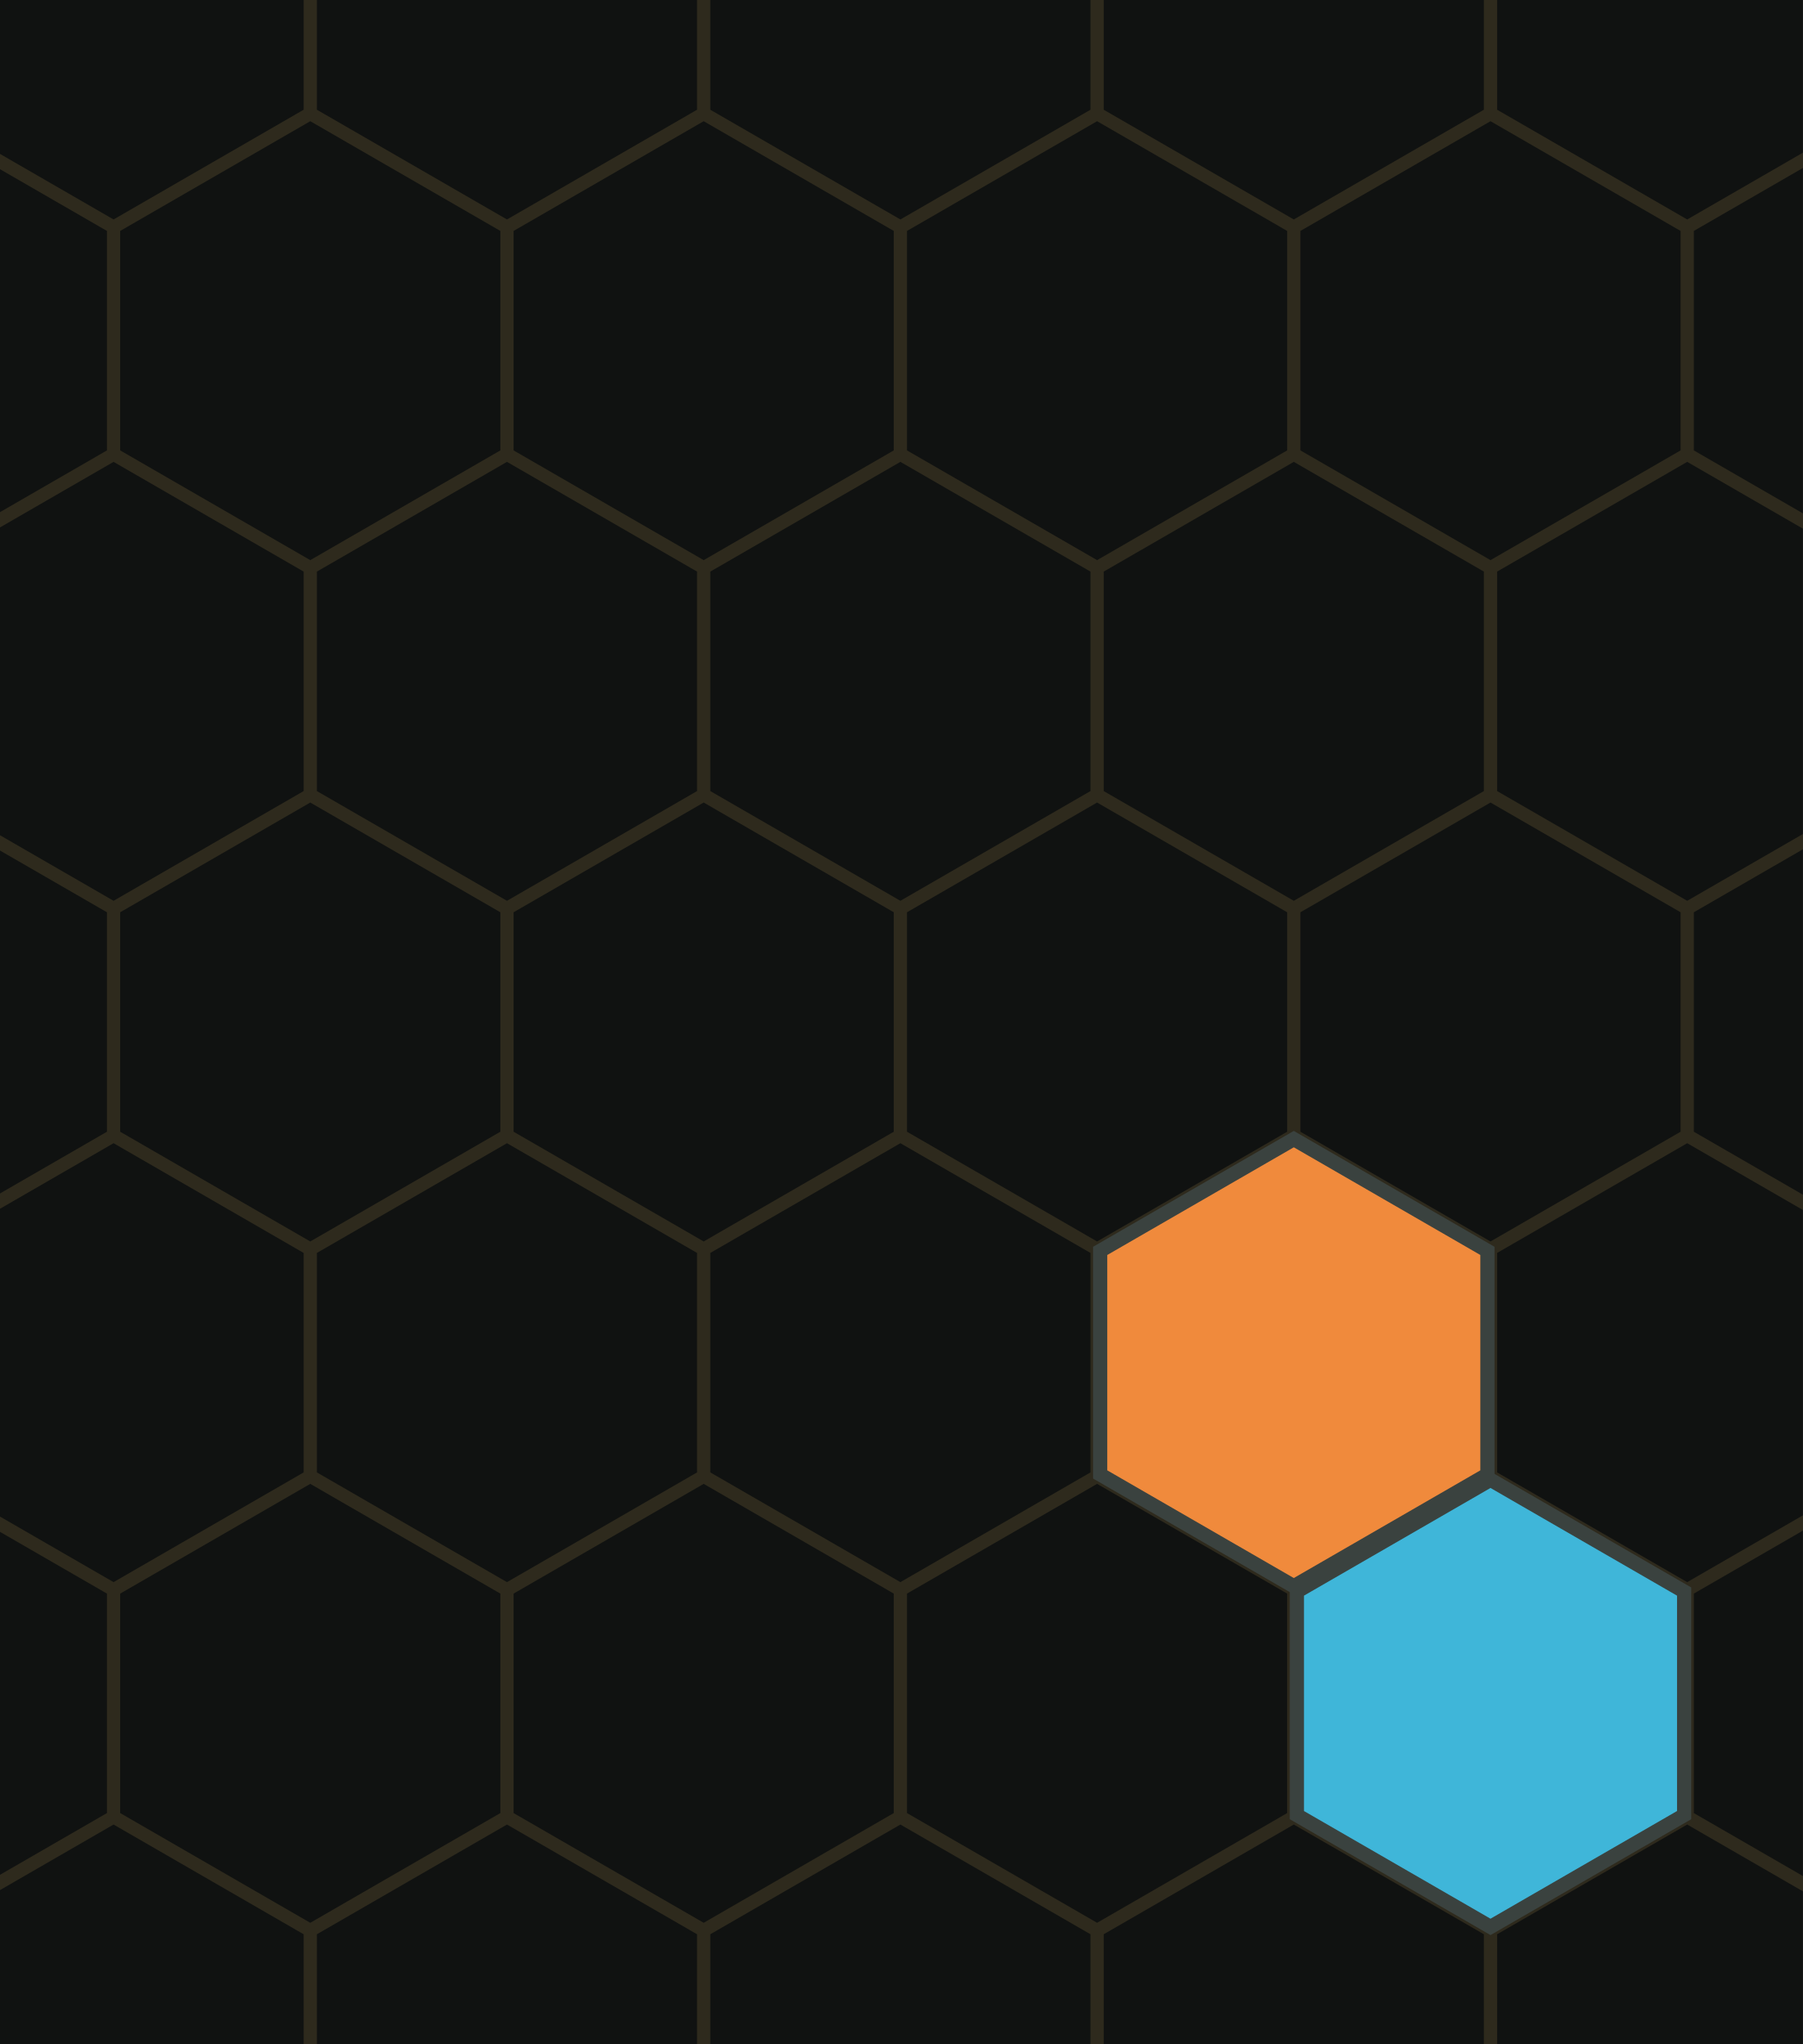
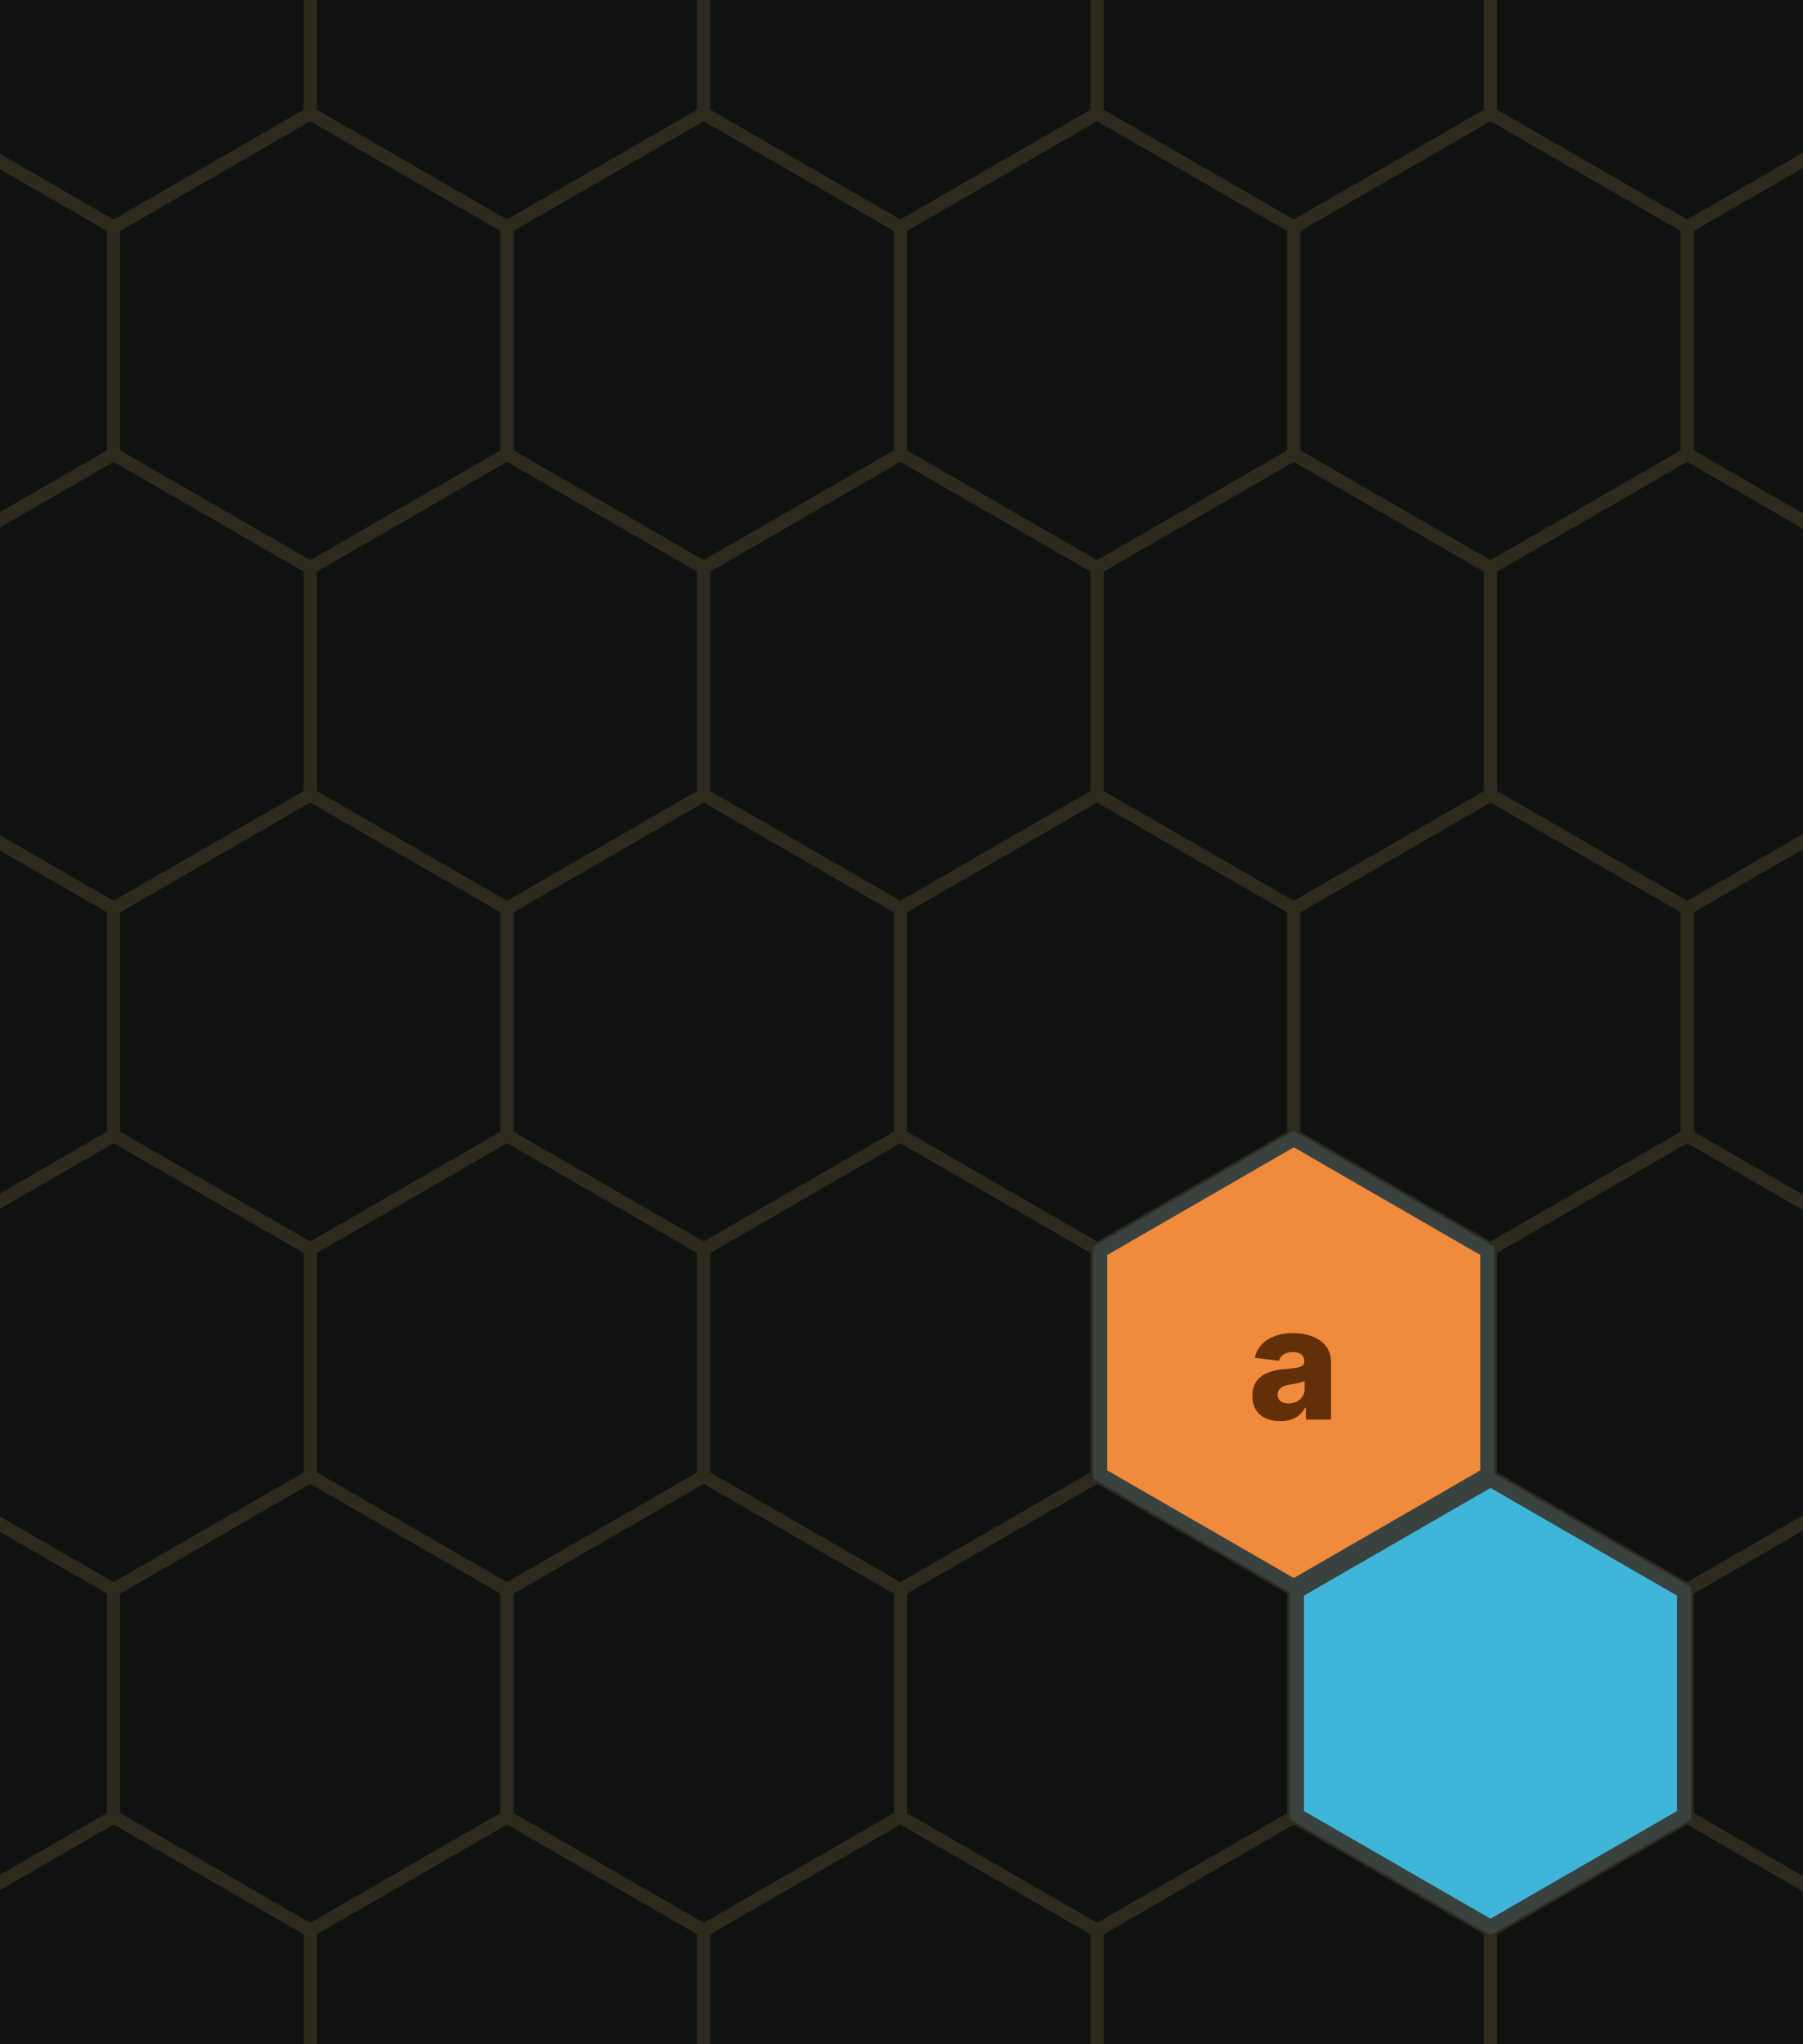
<svg xmlns="http://www.w3.org/2000/svg" viewBox="-309.128 -288.0 508 576">
  <rect x="-309.128" y="-288.0" width="100%" height="100%" fill="rgba(13, 15, 14, 1.0)" />
  <defs>
    <mask x="-309.128" y="-288.0" width="100%" height="100%" id="full-mask" mask-type="luminance" maskUnits="userSpaceOnUse">
      <rect x="-309.128" y="-288.0" width="100%" height="100%" fill="rgba(255, 255, 255, 1.0)" />
    </mask>
  </defs>
  <g mask="url(#full-mask)">
    <polygon points="-222.569,-319.5 -222.569,-256.5 -277.128,-225.0 -331.688,-256.5 -331.688,-319.5 -277.128,-351.0" fill="rgba(16, 18, 17, 1.0)" stroke="rgba(46, 42, 29, 1.0)" stroke-width="2.0" />
    <polygon points="-111.717,-319.5 -111.717,-256.5 -166.277,-225.0 -220.836,-256.5 -220.836,-319.5 -166.277,-351.0" fill="rgba(16, 18, 17, 1.0)" stroke="rgba(46, 42, 29, 1.0)" stroke-width="2.0" />
    <polygon points="-0.866,-319.5 -0.866,-256.5 -55.426,-225.0 -109.985,-256.5 -109.985,-319.5 -55.426,-351.0" fill="rgba(16, 18, 17, 1.0)" stroke="rgba(46, 42, 29, 1.0)" stroke-width="2.0" />
    <polygon points="109.985,-319.5 109.985,-256.5 55.426,-225.0 0.866,-256.5 0.866,-319.5 55.426,-351.0" fill="rgba(16, 18, 17, 1.0)" stroke="rgba(46, 42, 29, 1.0)" stroke-width="2.0" />
    <polygon points="220.836,-319.5 220.836,-256.5 166.277,-225.0 111.717,-256.5 111.717,-319.5 166.277,-351.0" fill="rgba(16, 18, 17, 1.0)" stroke="rgba(46, 42, 29, 1.0)" stroke-width="2.0" />
    <polygon points="-277.994,-223.5 -277.994,-160.5 -332.554,-129.0 -387.113,-160.5 -387.113,-223.5 -332.554,-255.0" fill="rgba(16, 18, 17, 1.0)" stroke="rgba(46, 42, 29, 1.0)" stroke-width="2.0" />
    <polygon points="-167.143,-223.5 -167.143,-160.5 -221.703,-129.0 -276.262,-160.5 -276.262,-223.5 -221.703,-255.0" fill="rgba(16, 18, 17, 1.0)" stroke="rgba(46, 42, 29, 1.0)" stroke-width="2.0" />
    <polygon points="-56.292,-223.5 -56.292,-160.5 -110.851,-129.0 -165.411,-160.5 -165.411,-223.5 -110.851,-255.0" fill="rgba(16, 18, 17, 1.0)" stroke="rgba(46, 42, 29, 1.0)" stroke-width="2.0" />
    <polygon points="54.56,-223.5 54.56,-160.5 3.857637417314163E-15,-129.0 -54.56,-160.5 -54.56,-223.5 -1.1572912251942487E-14,-255.0" fill="rgba(16, 18, 17, 1.0)" stroke="rgba(46, 42, 29, 1.0)" stroke-width="2.0" />
    <polygon points="165.411,-223.5 165.411,-160.5 110.851,-129.0 56.292,-160.5 56.292,-223.5 110.851,-255.0" fill="rgba(16, 18, 17, 1.0)" stroke="rgba(46, 42, 29, 1.0)" stroke-width="2.0" />
    <polygon points="276.262,-223.5 276.262,-160.5 221.703,-129.0 167.143,-160.5 167.143,-223.5 221.703,-255.0" fill="rgba(16, 18, 17, 1.0)" stroke="rgba(46, 42, 29, 1.0)" stroke-width="2.0" />
    <polygon points="-222.569,-127.5 -222.569,-64.5 -277.128,-33.0 -331.688,-64.5 -331.688,-127.5 -277.128,-159.0" fill="rgba(16, 18, 17, 1.0)" stroke="rgba(46, 42, 29, 1.0)" stroke-width="2.0" />
    <polygon points="-111.717,-127.5 -111.717,-64.5 -166.277,-33.0 -220.836,-64.5 -220.836,-127.5 -166.277,-159.0" fill="rgba(16, 18, 17, 1.0)" stroke="rgba(46, 42, 29, 1.0)" stroke-width="2.0" />
    <polygon points="-0.866,-127.5 -0.866,-64.5 -55.426,-33.0 -109.985,-64.5 -109.985,-127.5 -55.426,-159.0" fill="rgba(16, 18, 17, 1.0)" stroke="rgba(46, 42, 29, 1.0)" stroke-width="2.0" />
    <polygon points="109.985,-127.5 109.985,-64.5 55.426,-33.0 0.866,-64.5 0.866,-127.5 55.426,-159.0" fill="rgba(16, 18, 17, 1.0)" stroke="rgba(46, 42, 29, 1.0)" stroke-width="2.0" />
    <polygon points="220.836,-127.5 220.836,-64.5 166.277,-33.0 111.717,-64.5 111.717,-127.5 166.277,-159.0" fill="rgba(16, 18, 17, 1.0)" stroke="rgba(46, 42, 29, 1.0)" stroke-width="2.0" />
    <polygon points="-277.994,-31.5 -277.994,31.5 -332.554,63.0 -387.113,31.5 -387.113,-31.5 -332.554,-63.0" fill="rgba(16, 18, 17, 1.0)" stroke="rgba(46, 42, 29, 1.0)" stroke-width="2.0" />
    <polygon points="-167.143,-31.5 -167.143,31.5 -221.703,63.0 -276.262,31.5 -276.262,-31.5 -221.703,-63.0" fill="rgba(16, 18, 17, 1.0)" stroke="rgba(46, 42, 29, 1.0)" stroke-width="2.0" />
    <polygon points="-56.292,-31.5 -56.292,31.5 -110.851,63.0 -165.411,31.5 -165.411,-31.5 -110.851,-63.0" fill="rgba(16, 18, 17, 1.0)" stroke="rgba(46, 42, 29, 1.0)" stroke-width="2.0" />
    <polygon points="54.56,-31.5 54.56,31.5 3.857637417314163E-15,63.0 -54.56,31.5 -54.56,-31.5 -1.1572912251942487E-14,-63.0" fill="rgba(16, 18, 17, 1.0)" stroke="rgba(46, 42, 29, 1.0)" stroke-width="2.0" />
    <polygon points="165.411,-31.5 165.411,31.5 110.851,63.0 56.292,31.5 56.292,-31.5 110.851,-63.0" fill="rgba(16, 18, 17, 1.0)" stroke="rgba(46, 42, 29, 1.0)" stroke-width="2.0" />
    <polygon points="276.262,-31.5 276.262,31.5 221.703,63.0 167.143,31.5 167.143,-31.5 221.703,-63.0" fill="rgba(16, 18, 17, 1.0)" stroke="rgba(46, 42, 29, 1.0)" stroke-width="2.0" />
    <polygon points="-222.569,64.5 -222.569,127.5 -277.128,159.0 -331.688,127.5 -331.688,64.5 -277.128,33.0" fill="rgba(16, 18, 17, 1.0)" stroke="rgba(46, 42, 29, 1.0)" stroke-width="2.0" />
    <polygon points="-111.717,64.5 -111.717,127.5 -166.277,159.0 -220.836,127.5 -220.836,64.5 -166.277,33.0" fill="rgba(16, 18, 17, 1.0)" stroke="rgba(46, 42, 29, 1.0)" stroke-width="2.0" />
    <polygon points="-0.866,64.5 -0.866,127.5 -55.426,159.0 -109.985,127.5 -109.985,64.5 -55.426,33.0" fill="rgba(16, 18, 17, 1.0)" stroke="rgba(46, 42, 29, 1.0)" stroke-width="2.0" />
    <polygon points="109.985,64.5 109.985,127.5 55.426,159.0 0.866,127.5 0.866,64.5 55.426,33.0" fill="rgba(240, 138, 60, 1.0)" stroke="rgba(46, 42, 29, 1.0)" stroke-width="2.0" />
+     <text fill="rgba(98, 47, 8, 1.0)" font-weight="800" font-family="system-ui, -apple-system, BlinkMacSystemFont, sans-serif" font-size="44.1px" text-anchor="middle" dominant-baseline="central" x="55.426" y="96.0">a</text>
    <polygon points="220.836,64.5 220.836,127.5 166.277,159.0 111.717,127.5 111.717,64.5 166.277,33.0" fill="rgba(16, 18, 17, 1.0)" stroke="rgba(46, 42, 29, 1.0)" stroke-width="2.0" />
    <polygon points="-277.994,160.5 -277.994,223.5 -332.554,255.0 -387.113,223.5 -387.113,160.5 -332.554,129.0" fill="rgba(16, 18, 17, 1.0)" stroke="rgba(46, 42, 29, 1.0)" stroke-width="2.0" />
    <polygon points="-167.143,160.5 -167.143,223.5 -221.703,255.0 -276.262,223.5 -276.262,160.5 -221.703,129.0" fill="rgba(16, 18, 17, 1.0)" stroke="rgba(46, 42, 29, 1.0)" stroke-width="2.0" />
    <polygon points="-56.292,160.5 -56.292,223.5 -110.851,255.0 -165.411,223.5 -165.411,160.5 -110.851,129.0" fill="rgba(16, 18, 17, 1.0)" stroke="rgba(46, 42, 29, 1.0)" stroke-width="2.0" />
    <polygon points="54.56,160.5 54.56,223.5 3.857637417314163E-15,255.0 -54.56,223.5 -54.56,160.5 -1.1572912251942487E-14,129.0" fill="rgba(16, 18, 17, 1.0)" stroke="rgba(46, 42, 29, 1.0)" stroke-width="2.0" />
    <polygon points="165.411,160.5 165.411,223.5 110.851,255.0 56.292,223.5 56.292,160.5 110.851,129.0" fill="rgba(63, 182, 217, 1.0)" stroke="rgba(46, 42, 29, 1.0)" stroke-width="2.0" />
    <polygon points="276.262,160.5 276.262,223.5 221.703,255.0 167.143,223.5 167.143,160.5 221.703,129.0" fill="rgba(16, 18, 17, 1.0)" stroke="rgba(46, 42, 29, 1.0)" stroke-width="2.0" />
    <polygon points="-222.569,256.5 -222.569,319.5 -277.128,351.0 -331.688,319.5 -331.688,256.5 -277.128,225.0" fill="rgba(16, 18, 17, 1.0)" stroke="rgba(46, 42, 29, 1.0)" stroke-width="2.0" />
    <polygon points="-111.717,256.5 -111.717,319.5 -166.277,351.0 -220.836,319.5 -220.836,256.5 -166.277,225.0" fill="rgba(16, 18, 17, 1.0)" stroke="rgba(46, 42, 29, 1.0)" stroke-width="2.0" />
    <polygon points="-0.866,256.5 -0.866,319.5 -55.426,351.0 -109.985,319.5 -109.985,256.5 -55.426,225.0" fill="rgba(16, 18, 17, 1.0)" stroke="rgba(46, 42, 29, 1.0)" stroke-width="2.0" />
    <polygon points="109.985,256.5 109.985,319.5 55.426,351.0 0.866,319.5 0.866,256.5 55.426,225.0" fill="rgba(16, 18, 17, 1.0)" stroke="rgba(46, 42, 29, 1.0)" stroke-width="2.0" />
    <polygon points="220.836,256.5 220.836,319.5 166.277,351.0 111.717,319.5 111.717,256.5 166.277,225.0" fill="rgba(16, 18, 17, 1.0)" stroke="rgba(46, 42, 29, 1.0)" stroke-width="2.0" />
    <polygon points="109.985,64.5 109.985,127.5 55.426,159.0 0.866,127.5 0.866,64.5 55.426,33.0" fill="rgba(0, 0, 0, 0.0)" stroke="rgba(58, 66, 63, 1.0)" stroke-width="4.0" />
    <polygon points="165.411,160.5 165.411,223.5 110.851,255.0 56.292,223.5 56.292,160.5 110.851,129.0" fill="rgba(0, 0, 0, 0.0)" stroke="rgba(58, 66, 63, 1.0)" stroke-width="4.0" />
  </g>
</svg>
